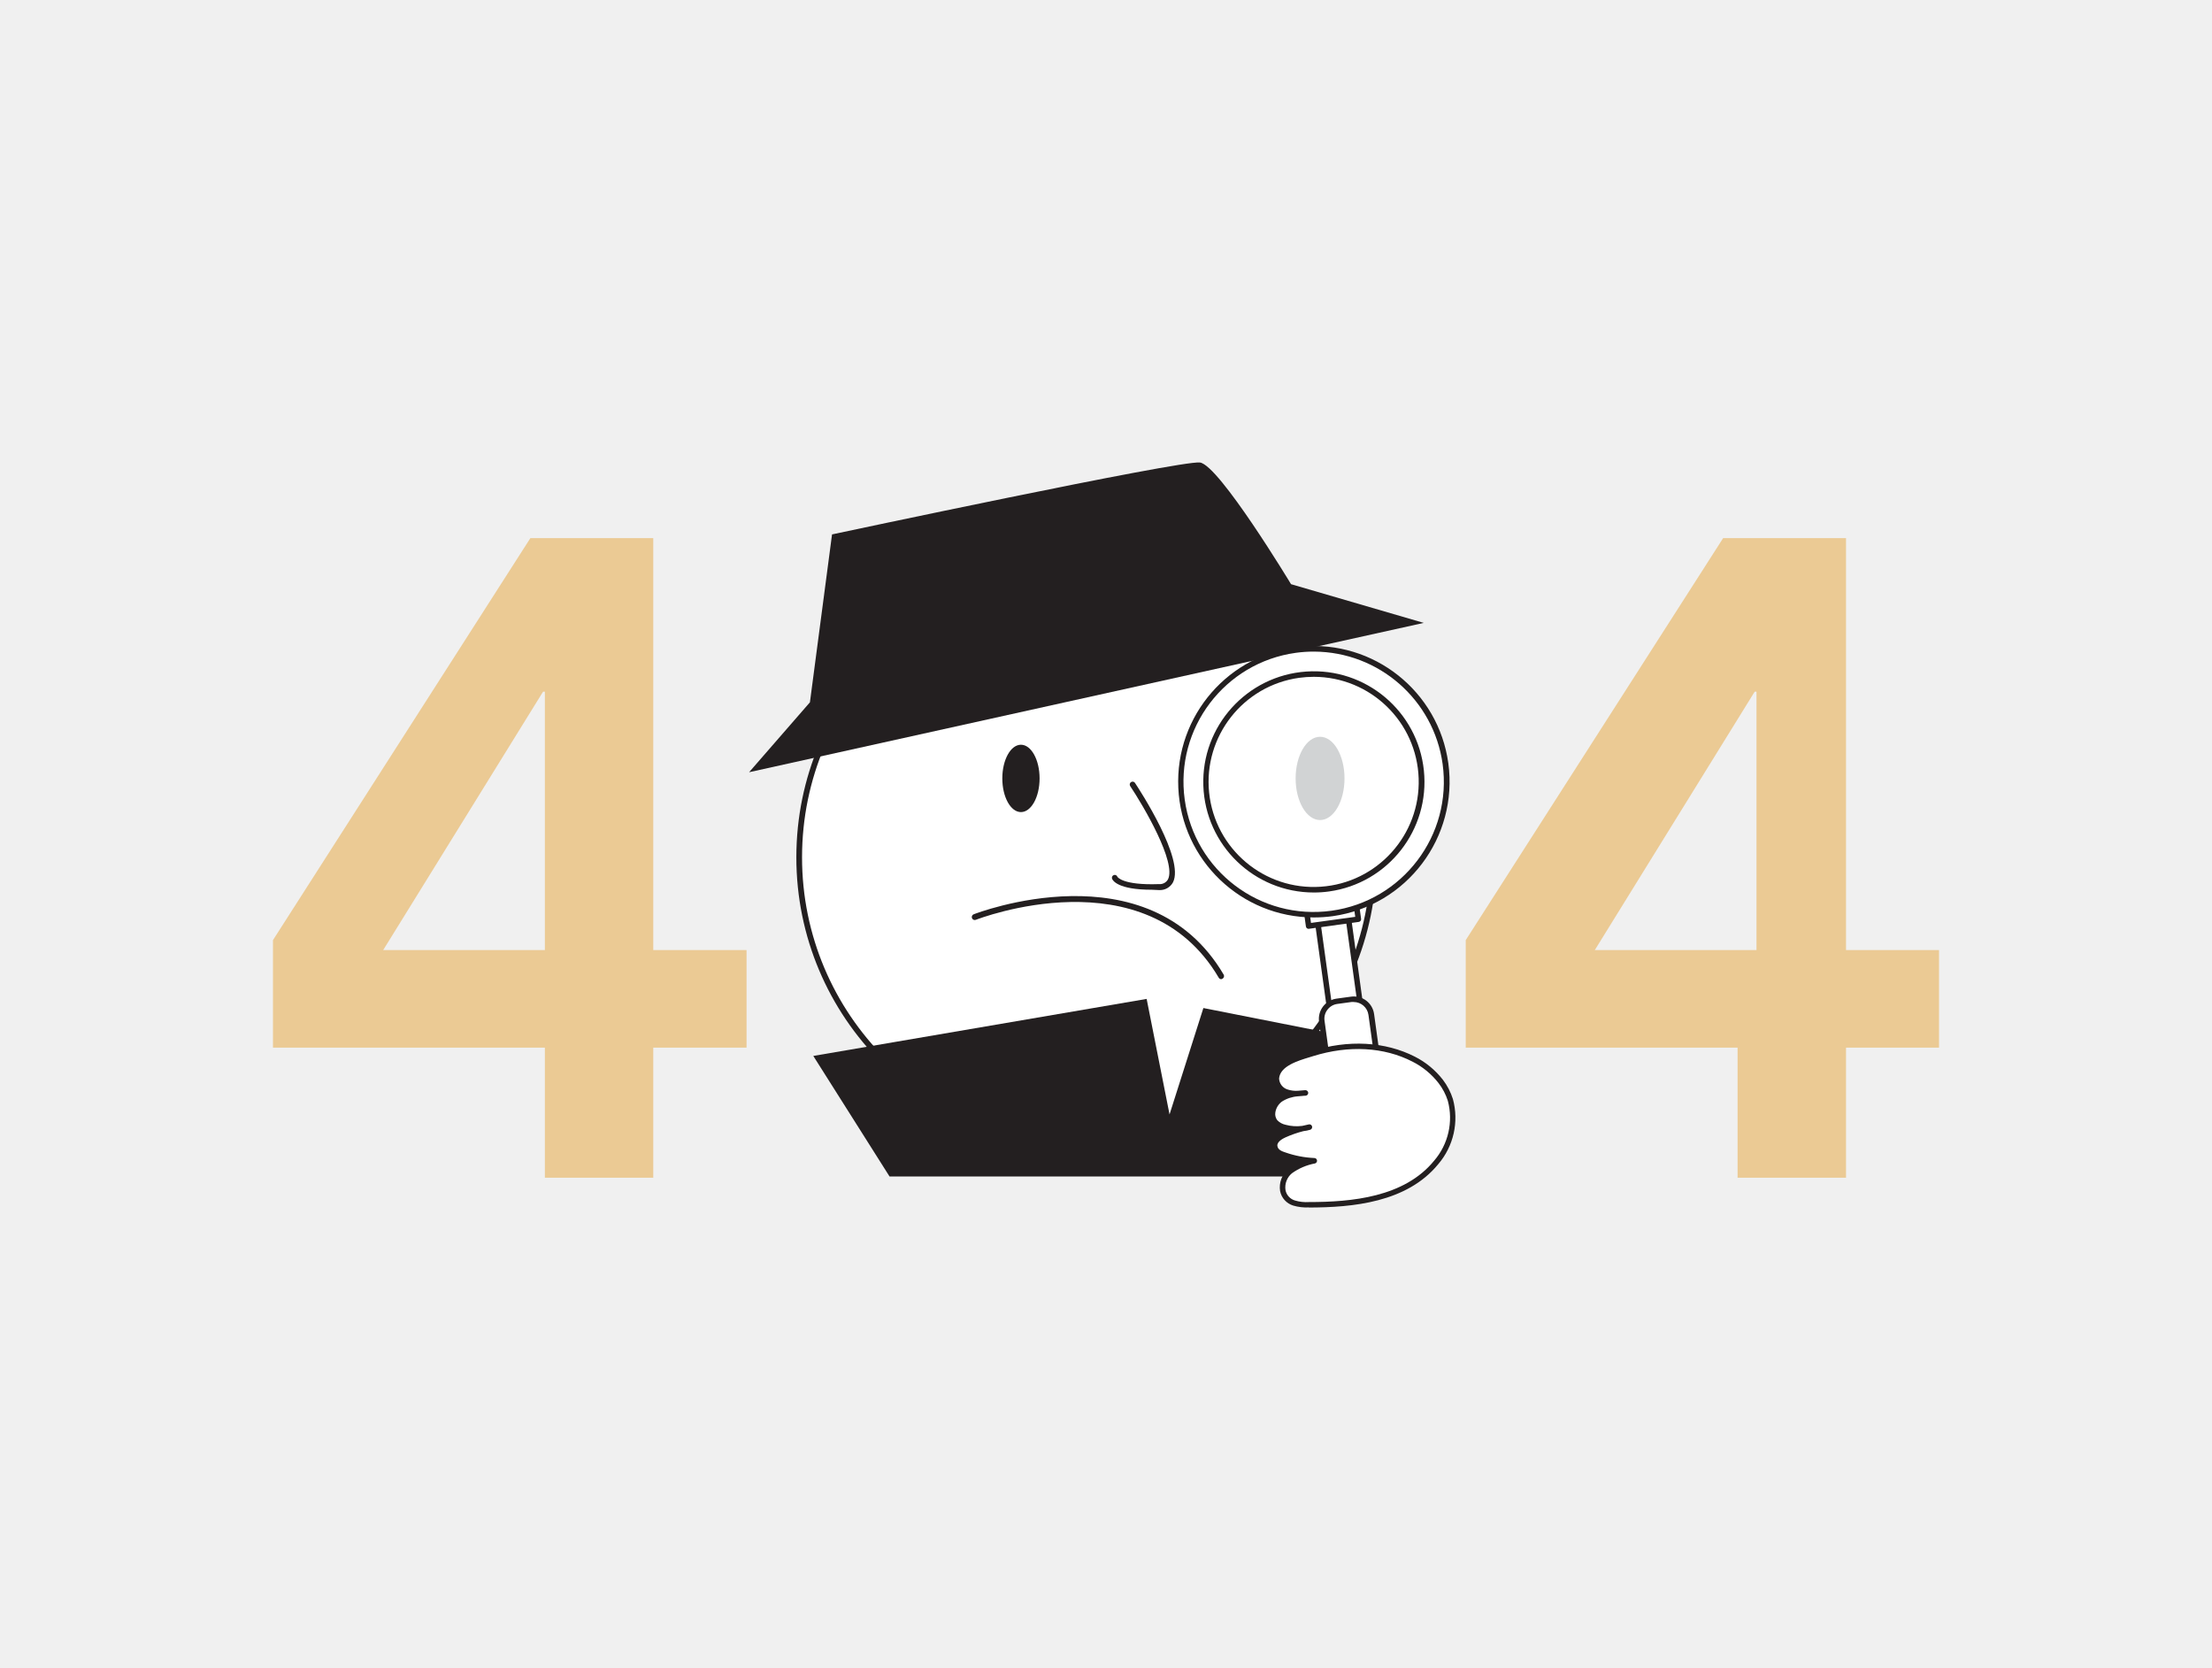
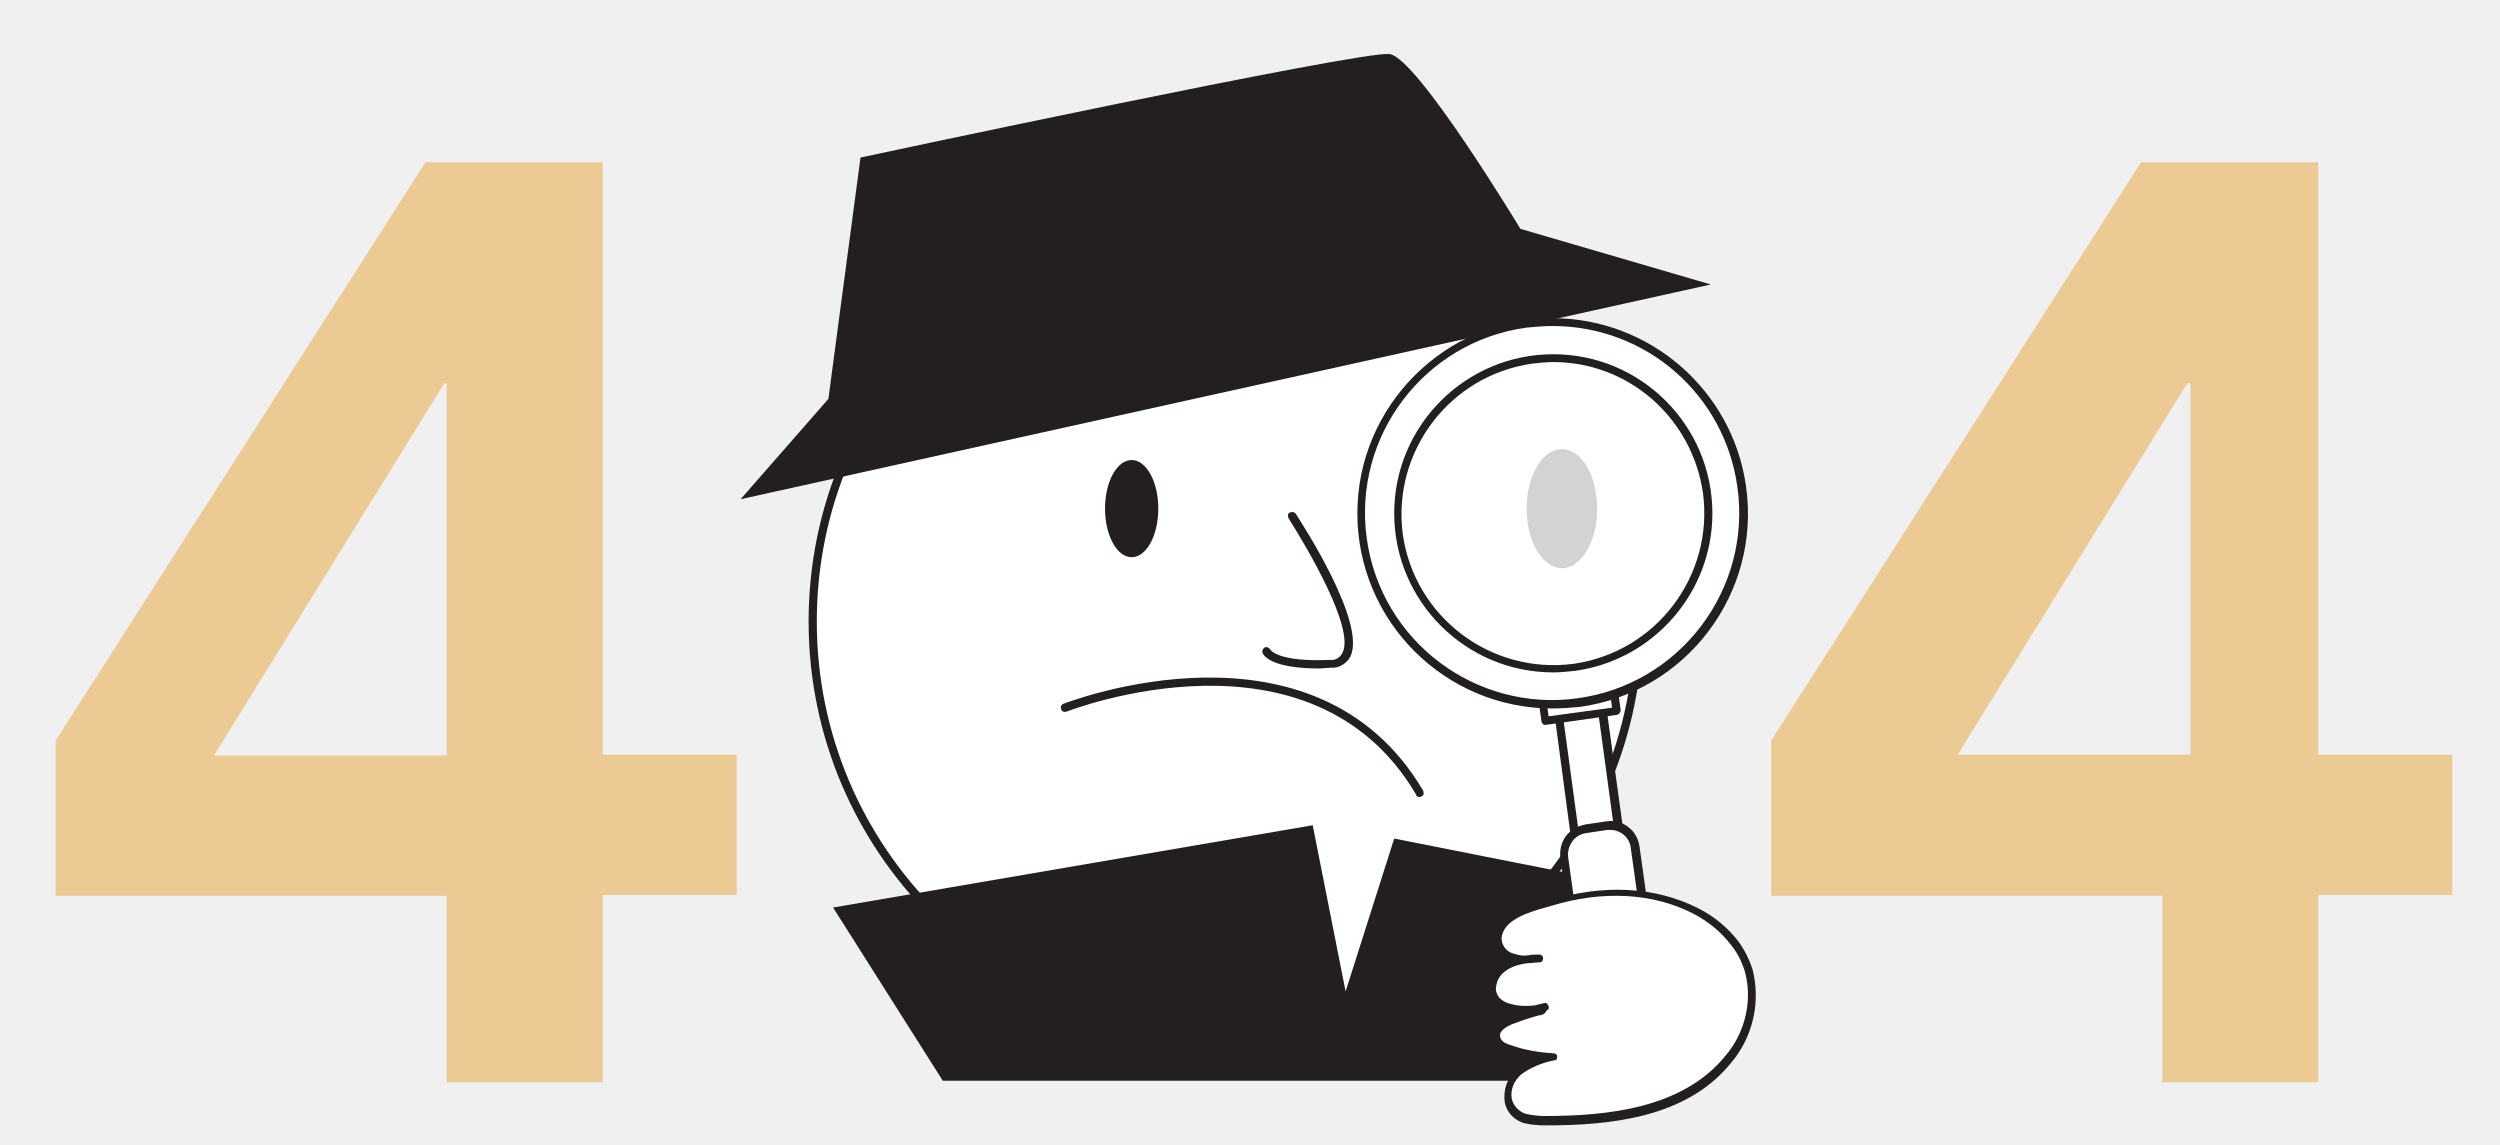
- <svg xmlns="http://www.w3.org/2000/svg" viewBox="0 0 400 300" width="406" height="306" class="illustration styles_illustrationTablet__1DWOa">
-   <g id="_146_404_page_not_found_flatline" data-name="#146_404_page_not_found_flatline">
-     <path d="M98.53,188.69H49.36V169.25L95.91,96.56h22.22v74.49H135v17.64H118.13v23.52H98.53Zm0-64.36H98.2L69.29,171.05H98.53Z" fill="#EBCA94" />
-     <path d="M314.21,188.69H265.05V169.25L311.6,96.56h22.22v74.49h16.82v17.64H333.82v23.52H314.21Zm3.42-64.36h-.33l-28.91,46.72h29.24Z" fill="#EBCA94" />
-     <path d="M196.48,102.33a51.95,51.95,0,1,0,51.94,52A51.94,51.94,0,0,0,196.48,102.33Z" fill="#fff" stroke="#231f20" stroke-linecap="round" stroke-linejoin="round" stroke-width="1.03" />
-     <ellipse cx="223.71" cy="137.38" rx="2.4" ry="3.57" fill="#231f20" />
-     <path d="M135.46,138.89l122-27-24-7s-13-21.55-16.47-22-66.53,13-66.53,13l-4,30.36Z" fill="#231f20" />
-     <path d="M176.27,165.1s31-12.39,44.56,10.69" fill="#fff" />
-     <path d="M220.83,176.31a.51.51,0,0,1-.44-.26c-13.19-22.43-43.63-10.59-43.93-10.47a.52.52,0,0,1-.39-1c.32-.12,31.57-12.29,45.21,10.91a.53.53,0,0,1-.18.71A.54.54,0,0,1,220.83,176.31Z" fill="#231f20" />
-     <polygon points="160.86 211.99 147.07 190.19 207.35 179.88 211.49 200.77 217.61 181.53 248.45 187.62 242.18 211.99 160.86 211.99" fill="#231f20" />
-     <path d="M239.69,164.23h5.61a0,0,0,0,1,0,0v20.94a2.64,2.64,0,0,1-2.64,2.64h-.33a2.64,2.64,0,0,1-2.64-2.64V164.23A0,0,0,0,1,239.69,164.23Z" transform="translate(-21.84 34.9) rotate(-7.88)" fill="#fff" />
-     <path d="M243.59,188.25a3.15,3.15,0,0,1-3.11-2.71l-2.87-20.75a.5.5,0,0,1,.43-.56l5.55-.77a.5.5,0,0,1,.37.1.47.47,0,0,1,.19.33L247,184.63a3.12,3.12,0,0,1-2.68,3.54l-.32.05A3.11,3.11,0,0,1,243.59,188.25Zm-4.92-23.1,2.8,20.25a2.15,2.15,0,0,0,2.41,1.83l.33,0h0a2.14,2.14,0,0,0,1.82-2.41l-2.8-20.25Z" fill="#231f20" />
-     <rect x="235.19" y="145.7" width="9.05" height="20.48" transform="translate(-19.11 34.33) rotate(-7.88)" fill="#fff" />
-     <path d="M236.64,167.21a.54.54,0,0,1-.3-.1.45.45,0,0,1-.19-.33l-2.81-20.3a.49.49,0,0,1,.09-.37.53.53,0,0,1,.33-.19l9-1.24a.49.49,0,0,1,.56.43l2.81,20.29a.5.5,0,0,1-.43.56l-9,1.24Zm-2.24-20.37,2.67,19.3,8-1.1-2.67-19.3Z" fill="#231f20" />
-     <rect x="240.98" y="179.98" width="9.05" height="35.62" rx="3.2" transform="translate(-24.79 35.51) rotate(-7.88)" fill="#fff" />
-     <path d="M246.19,216.14a3.7,3.7,0,0,1-3.66-3.19l-4-28.95a3.68,3.68,0,0,1,.71-2.74,3.72,3.72,0,0,1,2.44-1.43l2.64-.36a3.69,3.69,0,0,1,4.16,3.15l4,29a3.7,3.7,0,0,1-3.15,4.16h0l-2.64.37Zm3.08-.89h0Zm-4.44-34.82a2.31,2.31,0,0,0-.37,0l-2.64.36a2.67,2.67,0,0,0-1.78,1.05,2.63,2.63,0,0,0-.52,2l4,29a2.71,2.71,0,0,0,3,2.3l2.64-.37a2.7,2.7,0,0,0,2.3-3l-4-29a2.7,2.7,0,0,0-2.66-2.33Z" fill="#231f20" />
-     <circle cx="237.6" cy="140.62" r="24.03" fill="#fff" />
-     <path d="M237.58,165.15a24.54,24.54,0,1,1,24.32-27.9h0A24.57,24.57,0,0,1,241,164.92,25.71,25.71,0,0,1,237.58,165.15Zm0-48.07a23.77,23.77,0,0,0-3.25.22,23.54,23.54,0,1,0,26.54,20.09h0A23.58,23.58,0,0,0,237.62,117.08Z" fill="#231f20" />
-     <circle cx="237.6" cy="140.62" r="19.52" fill="#fff" />
-     <path d="M237.59,160.64a20,20,0,1,1,2.75-.19A19.66,19.66,0,0,1,237.59,160.64Zm0-39a19.78,19.78,0,0,0-2.65.18,19,19,0,1,0,2.65-.18Z" fill="#231f20" />
-     <path d="M260.55,194.79a14.57,14.57,0,0,0-4.9-4c-5.73-3-12.3-2.9-18.33-1-2.14.68-6.29,1.65-6.51,4.49a2.64,2.64,0,0,0,1.91,2.5,7.86,7.86,0,0,0,3.35.13,8.65,8.65,0,0,0-4.53,1.14c-1.29.91-2,2.9-.94,4.11a3.39,3.39,0,0,0,1.75,1,8,8,0,0,0,4.45-.06,20.74,20.74,0,0,0-4.55,1.43c-.88.39-1.86,1.08-1.76,2s1,1.34,1.82,1.62a18.75,18.75,0,0,0,5.35,1,10.54,10.54,0,0,0-4.35,1.87c-2,1.68-2,4.87.71,5.78a8,8,0,0,0,2.68.31c8,0,17.58-1,23-7.66a12.43,12.43,0,0,0,2.56-11.31A10.84,10.84,0,0,0,260.55,194.79Z" fill="#fff" />
-     <path d="M236.64,217.58a8.43,8.43,0,0,1-2.78-.33,3.45,3.45,0,0,1-2.38-2.63,4.36,4.36,0,0,1,1.5-4,7.46,7.46,0,0,1,2.16-1.25,18.61,18.61,0,0,1-3-.77c-1.33-.46-2-1.14-2.15-2s.62-1.9,2-2.55l.71-.3a5.29,5.29,0,0,1-.54-.13,3.77,3.77,0,0,1-2-1.14,2.76,2.76,0,0,1-.59-2.16,4,4,0,0,1,1.62-2.67,4.88,4.88,0,0,1,1-.54,3.07,3.07,0,0,1-1.91-2.87c.23-2.92,3.84-4,6.22-4.73l.64-.19c6.68-2.11,13.33-1.74,18.71,1a15,15,0,0,1,5.07,4.18,11.47,11.47,0,0,1,1.81,3.48,12.89,12.89,0,0,1-2.65,11.78c-5.67,6.93-15.49,7.83-23.41,7.84Zm-.95-13.79a19.74,19.74,0,0,0-3.24,1.13c-.47.21-1.54.78-1.46,1.52s.84,1,1.48,1.21a18.11,18.11,0,0,0,5.21,1,.49.49,0,0,1,.48.44.5.5,0,0,1-.37.54,10.4,10.4,0,0,0-4.16,1.77,3.31,3.31,0,0,0-1.17,3.06,2.44,2.44,0,0,0,1.72,1.87,7.2,7.2,0,0,0,2.51.28c7.71,0,17.24-.86,22.64-7.47a11.9,11.9,0,0,0,2.48-10.85,10.48,10.48,0,0,0-1.66-3.17h0a13.88,13.88,0,0,0-4.73-3.9c-5.15-2.65-11.52-3-17.95-1l-.65.2c-2.12.64-5.34,1.61-5.52,3.85a2.17,2.17,0,0,0,1.58,2,4.85,4.85,0,0,0,1.79.22c.47-.05.93-.08,1.37-.11a.52.52,0,0,1,.53.46.51.51,0,0,1-.45.54c-.45,0-.92.1-1.4.11a6.15,6.15,0,0,0-2.89.94,3,3,0,0,0-1.21,2,1.79,1.79,0,0,0,.36,1.39,2.91,2.91,0,0,0,1.5.82,7.68,7.68,0,0,0,3,.2c.4-.1.81-.19,1.21-.27a.5.5,0,0,1,.58.37.51.51,0,0,1-.34.6A7.66,7.66,0,0,1,235.69,203.79Z" fill="#231f20" />
-     <path d="M204.79,141s12.18,18.3,4.81,18.56-8-1.67-8-1.67" fill="#fff" />
-     <path d="M208.28,160.14c-6.18,0-7.07-1.69-7.19-2a.53.53,0,0,1,.33-.66.52.52,0,0,1,.65.33h0s.9,1.55,7.51,1.31a1.69,1.69,0,0,0,1.62-.84c1.58-3.07-4.4-13.25-6.84-16.91a.52.52,0,0,1,.86-.58c.93,1.4,9,13.8,6.9,18a2.68,2.68,0,0,1-2.5,1.41Z" fill="#231f20" />
-     <ellipse cx="238.71" cy="140.01" rx="4.42" ry="7.53" fill="#d1d3d4" />
-     <ellipse cx="184.62" cy="140.01" rx="3.37" ry="6.09" fill="#231f20" />
+ <svg xmlns="http://www.w3.org/2000/svg" version="1.1" id="Calque_1" x="0px" y="0px" viewBox="0 0 319 146" style="enable-background:new 0 0 319 146;" xml:space="preserve">
+   <style type="text/css">
+ 	.st0{fill:#EBCA94;}
+ 	.st1{fill:#FFFFFF;stroke:#231F20;stroke-width:1.045;stroke-linecap:round;stroke-linejoin:round;stroke-miterlimit:4.06;}
+ 	.st2{fill:#231F20;}
+ 	.st3{fill:#FFFFFF;}
+ 	.st4{fill:#D1D3D4;}
+ </style>
+   <g id="_146_404_page_not_found_flatline">
+     <path class="st0" d="M57,114.3H7.1V94.5l47.2-73.8h22.6v75.6H94v17.9H76.9v23.9H57V114.3z M57,48.9h-0.3L27.3,96.4H57V48.9z" />
+     <path class="st0" d="M275.9,114.3H226V94.5l47.2-73.8h22.6v75.6h17.1v17.9h-17.1v23.9h-19.9V114.3z M279.4,48.9h-0.3l-29.3,47.4   h29.7V48.9z" />
+     <path class="st1" d="M156.4,26.6c-29.1,0-52.7,23.6-52.7,52.7c0,29.1,23.6,52.7,52.7,52.7c29.1,0,52.7-23.6,52.7-52.7   C209.2,50.3,185.6,26.6,156.4,26.6C156.5,26.6,156.4,26.6,156.4,26.6z" />
+     <ellipse class="st2" cx="184.1" cy="62.2" rx="2.4" ry="3.6" />
+     <path class="st2" d="M94.5,63.7l123.8-27.4L194,29.2c0,0-13.2-21.9-16.7-22.3c-3.5-0.5-67.5,13.2-67.5,13.2l-4.1,30.8L94.5,63.7z" />
+     <path class="st3" d="M135.9,90.3c0,0,31.5-12.6,45.2,10.9" />
+     <path class="st2" d="M181.1,101.7c-0.2,0-0.4-0.1-0.4-0.3c-13.4-22.8-44.3-10.7-44.6-10.6c-0.3,0.1-0.6,0-0.7-0.3   c-0.1-0.3,0-0.6,0.3-0.7l0,0c0.3-0.1,32-12.5,45.9,11.1c0.1,0.3,0.1,0.6-0.2,0.7C181.3,101.7,181.2,101.7,181.1,101.7z" />
+     <polygon class="st2" points="120.3,137.9 106.3,115.8 167.5,105.3 171.7,126.5 177.9,107 209.2,113.2 202.8,137.9  " />
+     <path class="st3" d="M198.7,89.9l5.6-0.8l0,0l2.9,21.1c0.2,1.5-0.8,2.8-2.3,3l-0.3,0c-1.5,0.2-2.8-0.8-3-2.3L198.7,89.9L198.7,89.9   z" />
+     <path class="st2" d="M204.2,113.8c-1.6,0-2.9-1.2-3.2-2.8L198.2,90c0-0.3,0.2-0.5,0.4-0.6l5.6-0.8c0.1,0,0.3,0,0.4,0.1   c0.1,0.1,0.2,0.2,0.2,0.3l2.9,21.1c0.3,1.7-0.9,3.3-2.7,3.6c0,0,0,0,0,0l-0.3,0.1C204.5,113.8,204.4,113.8,204.2,113.8z    M199.3,90.4l2.8,20.6c0.2,1.2,1.3,2,2.4,1.9h0.3l0,0c1.2-0.2,2-1.3,1.8-2.4l-2.8-20.6L199.3,90.4z" />
+     <rect x="195.7" y="70.6" transform="matrix(0.9906 -0.1371 0.1371 0.9906 -9.2165 28.2282)" class="st3" width="9.2" height="20.8" />
+     <path class="st2" d="M197.2,92.5c-0.1,0-0.2,0-0.3-0.1c-0.1-0.1-0.2-0.2-0.2-0.3l-2.9-20.6c0-0.1,0-0.3,0.1-0.4   c0.1-0.1,0.2-0.2,0.3-0.2l9.1-1.3c0.3,0,0.5,0.1,0.6,0.4c0,0,0,0,0,0l2.9,20.6c0,0.3-0.2,0.5-0.4,0.6L197.2,92.5L197.2,92.5z    M194.9,71.8l2.7,19.6l8.1-1.1L203,70.7L194.9,71.8z" />
+     <path class="st3" d="M202.4,105.8l2.7-0.4c1.8-0.2,3.4,1,3.7,2.8l4.1,29.4c0.2,1.8-1,3.4-2.8,3.7l-2.7,0.4c-1.8,0.2-3.4-1-3.7-2.8   l-4.1-29.4C199.4,107.7,200.6,106,202.4,105.8z" />
+     <path class="st2" d="M206.9,142.1c-1.9,0-3.5-1.4-3.7-3.2l-4.1-29.4c-0.1-1,0.1-2,0.7-2.8c0.6-0.8,1.5-1.3,2.5-1.5l2.7-0.4   c2-0.3,3.9,1.1,4.2,3.2l4.1,29.4c0.3,2-1.2,3.9-3.2,4.2l0,0l-2.7,0.4L206.9,142.1z M210,141.2L210,141.2z M205.5,105.9   c-0.1,0-0.3,0-0.4,0l-2.7,0.4c-0.7,0.1-1.4,0.5-1.8,1.1c-0.4,0.6-0.6,1.3-0.5,2l4.1,29.4c0.2,1.5,1.6,2.5,3,2.3l2.7-0.4   c1.5-0.2,2.5-1.6,2.3-3l-4.1-29.4C208,106.9,206.8,105.9,205.5,105.9L205.5,105.9z" />
+     <circle class="st3" cx="198.2" cy="65.5" r="24.4" />
+     <path class="st2" d="M198.1,90.4c-13.8,0-24.9-11.2-24.9-24.9s11.2-24.9,24.9-24.9c12.4,0,23,9.2,24.7,21.5l0,0   c1.9,13.6-7.6,26.2-21.2,28.1C200.5,90.3,199.3,90.4,198.1,90.4z M198.1,41.6c-1.1,0-2.2,0.1-3.3,0.2   c-13.1,1.8-22.2,13.9-20.4,26.9c1.8,13.1,13.9,22.2,26.9,20.4c13.1-1.8,22.2-13.9,20.4-26.9c0,0,0,0,0,0l0,0   C220.1,50.4,210.1,41.6,198.1,41.6L198.1,41.6z" />
+     <ellipse transform="matrix(0.1602 -0.9871 0.9871 0.1602 101.7878 250.5959)" class="st3" cx="198.2" cy="65.5" rx="19.8" ry="19.8" />
+     <path class="st2" d="M198.2,85.8c-11.2,0-20.3-9.1-20.3-20.3s9.1-20.3,20.3-20.3c11.2,0,20.3,9.1,20.3,20.3   c0,10.1-7.5,18.7-17.5,20.1C200,85.7,199.1,85.8,198.2,85.8z M198.2,46.2c-0.9,0-1.8,0.1-2.7,0.2c-10.5,1.5-17.9,11.2-16.5,21.8   c1.5,10.5,11.2,17.9,21.8,16.5c10.5-1.5,17.9-11.2,16.5-21.8C215.9,53.3,207.8,46.2,198.2,46.2z" />
+     <path class="st3" d="M221.5,120.5c-1.3-1.7-3-3.1-5-4.1c-5.8-3-12.5-2.9-18.6-1c-2.2,0.7-6.4,1.7-6.6,4.6c0,1.2,0.8,2.2,1.9,2.5   c1.1,0.3,2.3,0.3,3.4,0.1c-1.6,0-3.2,0.4-4.6,1.2c-1.3,0.9-2,2.9-1,4.2c0.5,0.5,1.1,0.9,1.8,1c1.5,0.4,3,0.4,4.5-0.1   c-1.6,0.3-3.1,0.8-4.6,1.5c-0.9,0.4-1.9,1.1-1.8,2c0.1,0.9,1,1.4,1.8,1.6c1.8,0.6,3.6,0.9,5.4,1c-1.6,0.3-3.1,0.9-4.4,1.9   c-2,1.7-2,4.9,0.7,5.9c0.9,0.3,1.8,0.4,2.7,0.3c8.1,0,17.8-1,23.3-7.8c2.7-3.2,3.7-7.5,2.6-11.5   C222.8,122.6,222.2,121.5,221.5,120.5z" />
+     <path class="st2" d="M197.2,143.6c-1,0-1.9-0.1-2.8-0.3c-1.2-0.4-2.2-1.4-2.4-2.7c-0.2-1.5,0.3-3.1,1.5-4.1c0.7-0.5,1.4-1,2.2-1.3   c-1-0.2-2.1-0.4-3-0.8c-1.3-0.5-2-1.2-2.2-2c-0.2-0.9,0.6-1.9,2-2.6l0.7-0.3c-0.2,0-0.4-0.1-0.5-0.1c-0.8-0.2-1.5-0.6-2-1.2   c-0.5-0.6-0.7-1.4-0.6-2.2c0.2-1.1,0.8-2.1,1.6-2.7c0.3-0.2,0.7-0.4,1-0.5c-1.2-0.5-2-1.6-1.9-2.9c0.2-3,3.9-4.1,6.3-4.8l0.6-0.2   c6.8-2.1,13.5-1.8,19,1c2,1,3.8,2.5,5.1,4.2c0.8,1.1,1.4,2.3,1.8,3.5c1.1,4.2,0.1,8.7-2.7,12C215.2,142.7,205.3,143.6,197.2,143.6   L197.2,143.6z M196.2,129.6c-1.1,0.3-2.2,0.7-3.3,1.1c-0.5,0.2-1.6,0.8-1.5,1.5c0.1,0.8,0.9,1,1.5,1.2c1.7,0.6,3.5,0.9,5.3,1   c0.3,0,0.5,0.2,0.5,0.4c0,0.3-0.1,0.5-0.4,0.5c-1.5,0.3-3,0.9-4.2,1.8c-0.9,0.8-1.4,1.9-1.2,3.1c0.2,0.9,0.9,1.6,1.7,1.9   c0.8,0.2,1.7,0.3,2.5,0.3c7.8,0,17.5-0.9,23-7.6c2.6-3,3.6-7.2,2.5-11c-0.4-1.2-0.9-2.2-1.7-3.2l0,0c-1.3-1.7-2.9-3-4.8-4   c-5.2-2.7-11.7-3-18.2-1l-0.7,0.2c-2.2,0.6-5.4,1.6-5.6,3.9c0,1,0.7,1.8,1.6,2c0.6,0.2,1.2,0.3,1.8,0.2c0.5-0.1,0.9-0.1,1.4-0.1   c0.3,0,0.5,0.2,0.5,0.5c0,0.3-0.2,0.5-0.5,0.5c-0.5,0-0.9,0.1-1.4,0.1c-1,0.1-2.1,0.4-2.9,1c-0.7,0.5-1.1,1.2-1.2,2   c-0.1,0.5,0.1,1,0.4,1.4c0.4,0.4,0.9,0.7,1.5,0.8c1,0.3,2,0.3,3,0.2c0.4-0.1,0.8-0.2,1.2-0.3c0.3-0.1,0.5,0.1,0.6,0.4   c0.1,0.3-0.1,0.5-0.3,0.6C197.1,129.5,196.7,129.5,196.2,129.6L196.2,129.6z" />
+     <path class="st3" d="M164.9,65.9c0,0,12.4,18.6,4.9,18.8c-7.5,0.3-8.1-1.7-8.1-1.7" />
+     <path class="st2" d="M168.4,85.3c-6.3,0-7.2-1.7-7.3-2c-0.1-0.3,0.1-0.6,0.3-0.7c0.3-0.1,0.6,0.1,0.7,0.3l0,0c0,0,0.9,1.6,7.6,1.3   c0.7,0.1,1.3-0.3,1.6-0.9c1.6-3.1-4.5-13.4-6.9-17.2c-0.1-0.3-0.1-0.6,0.2-0.7c0.2-0.1,0.5-0.1,0.7,0.1c0.9,1.4,9.1,14,7,18.3   c-0.5,0.9-1.5,1.5-2.5,1.4L168.4,85.3z" />
+     <ellipse class="st4" cx="199.3" cy="64.9" rx="4.5" ry="7.6" />
+     <ellipse class="st2" cx="144.4" cy="64.9" rx="3.4" ry="6.2" />
  </g>
</svg>
